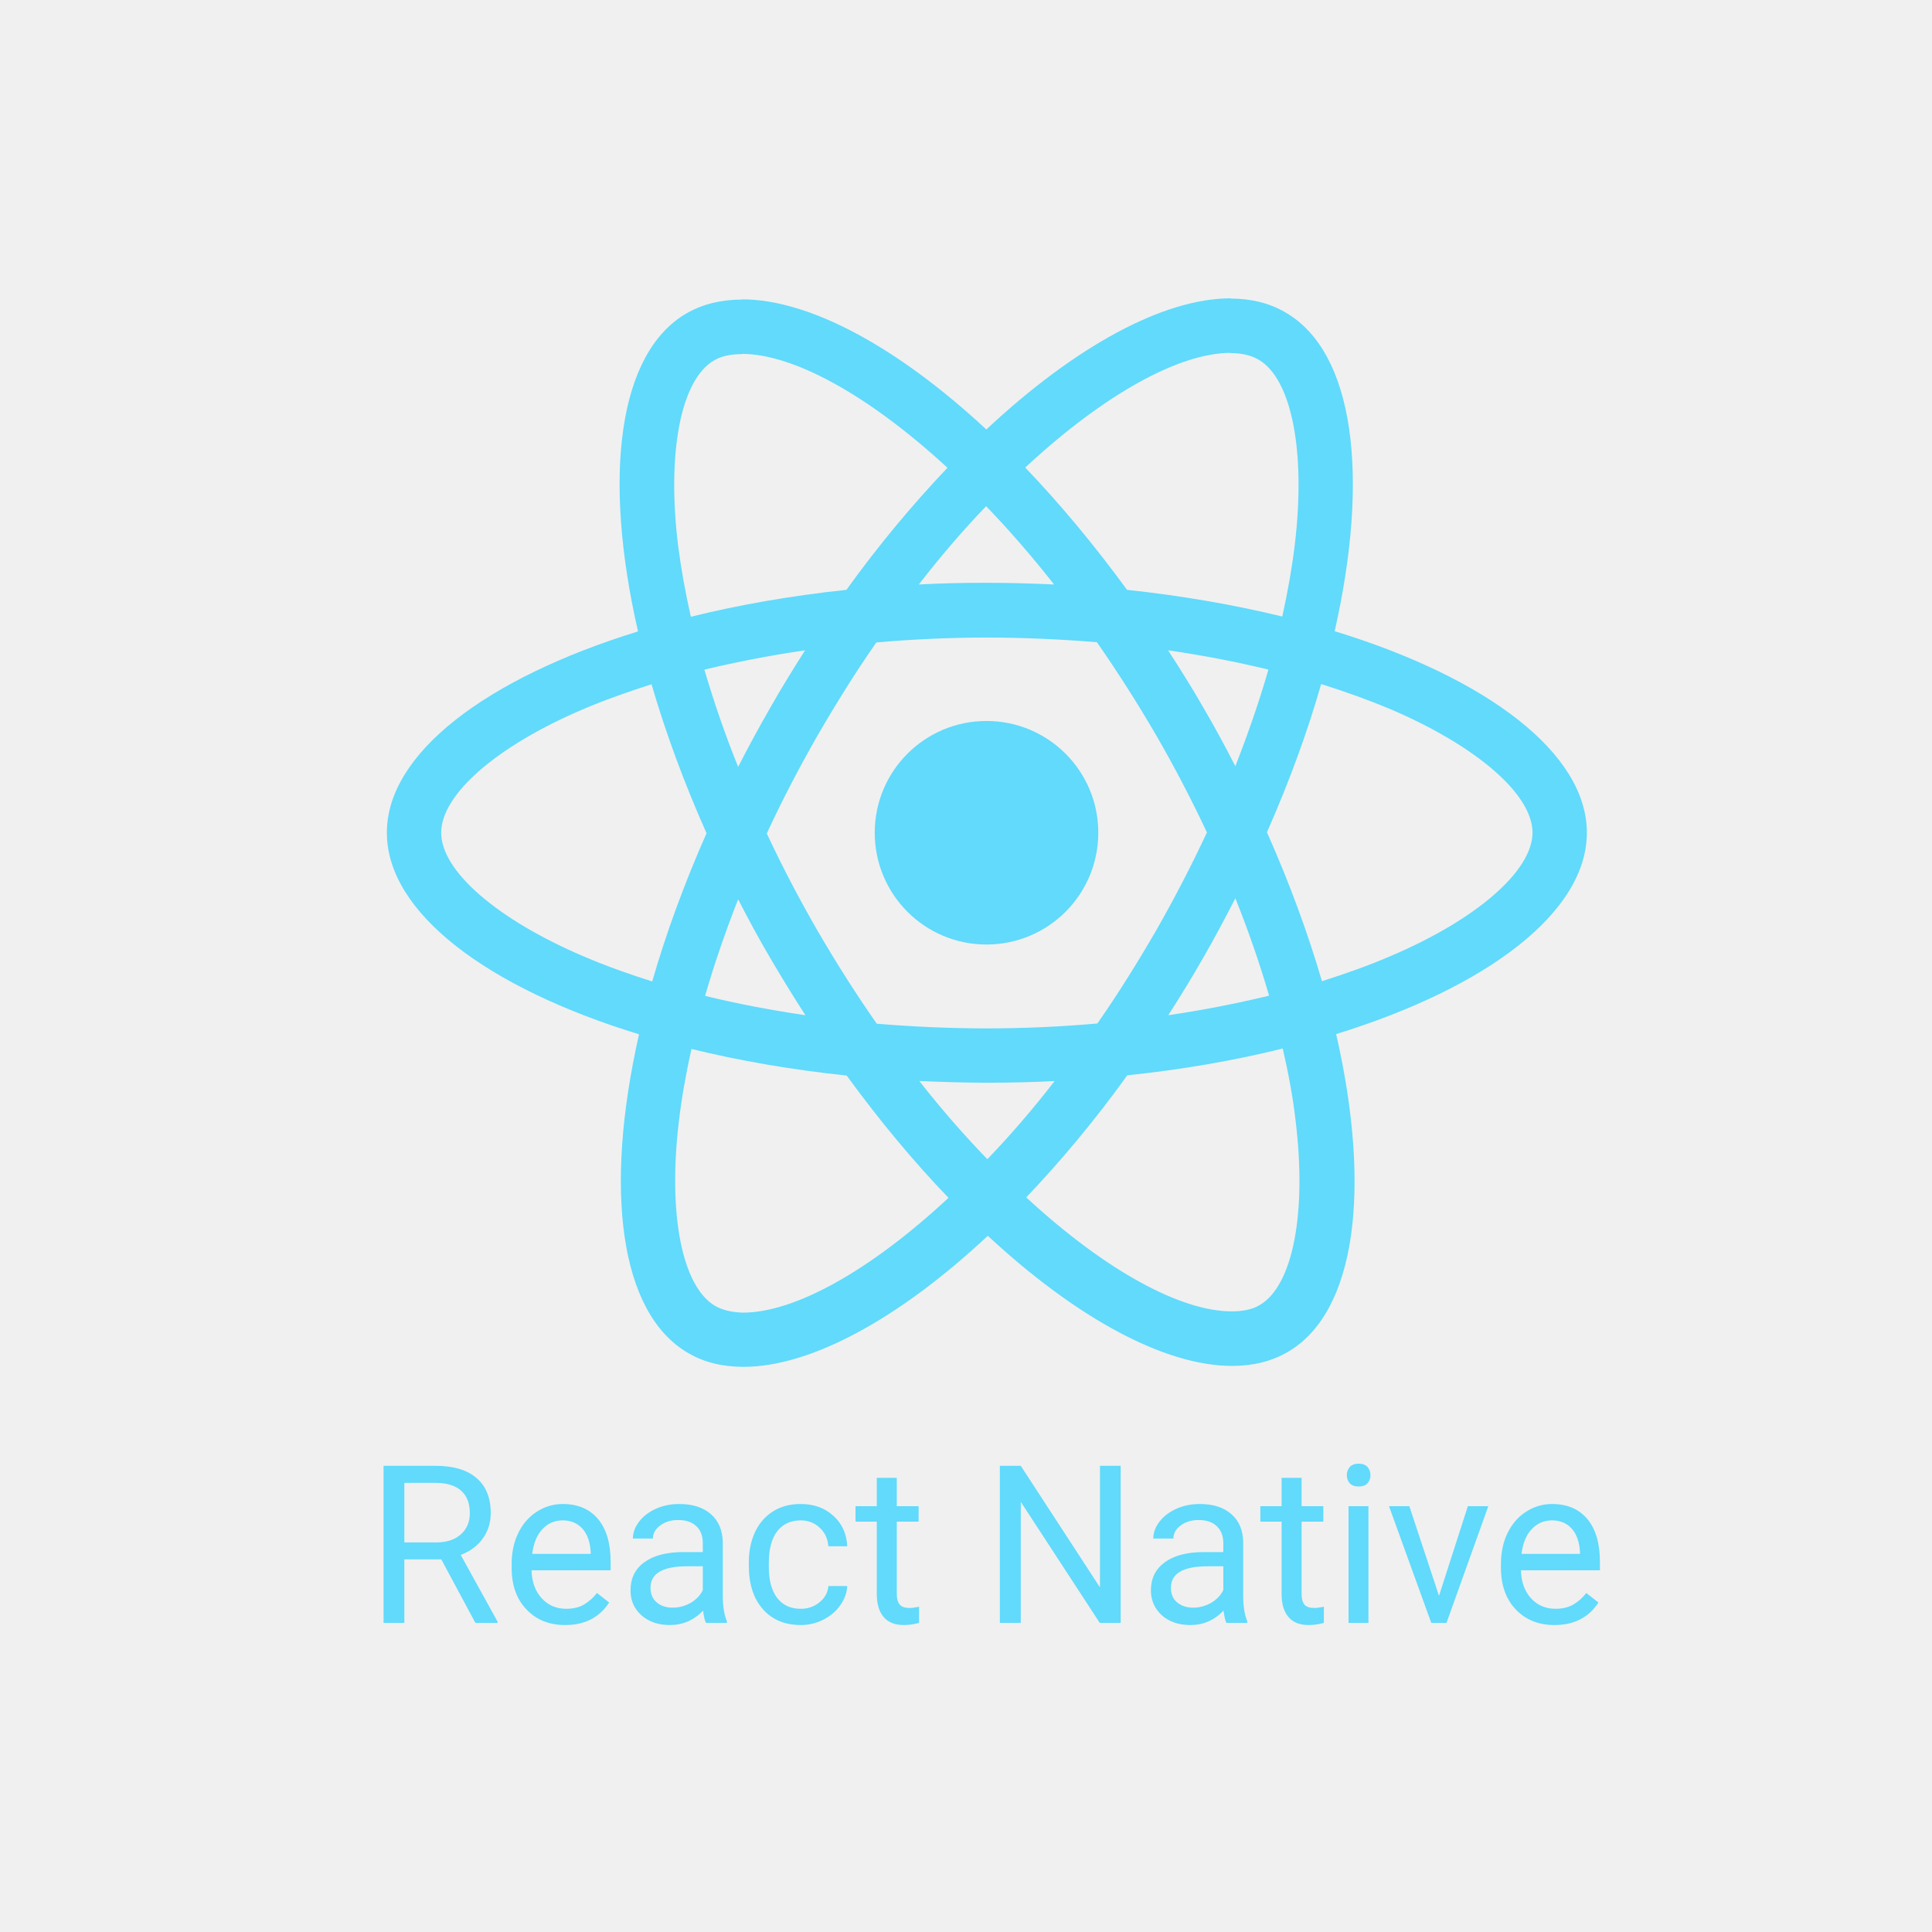
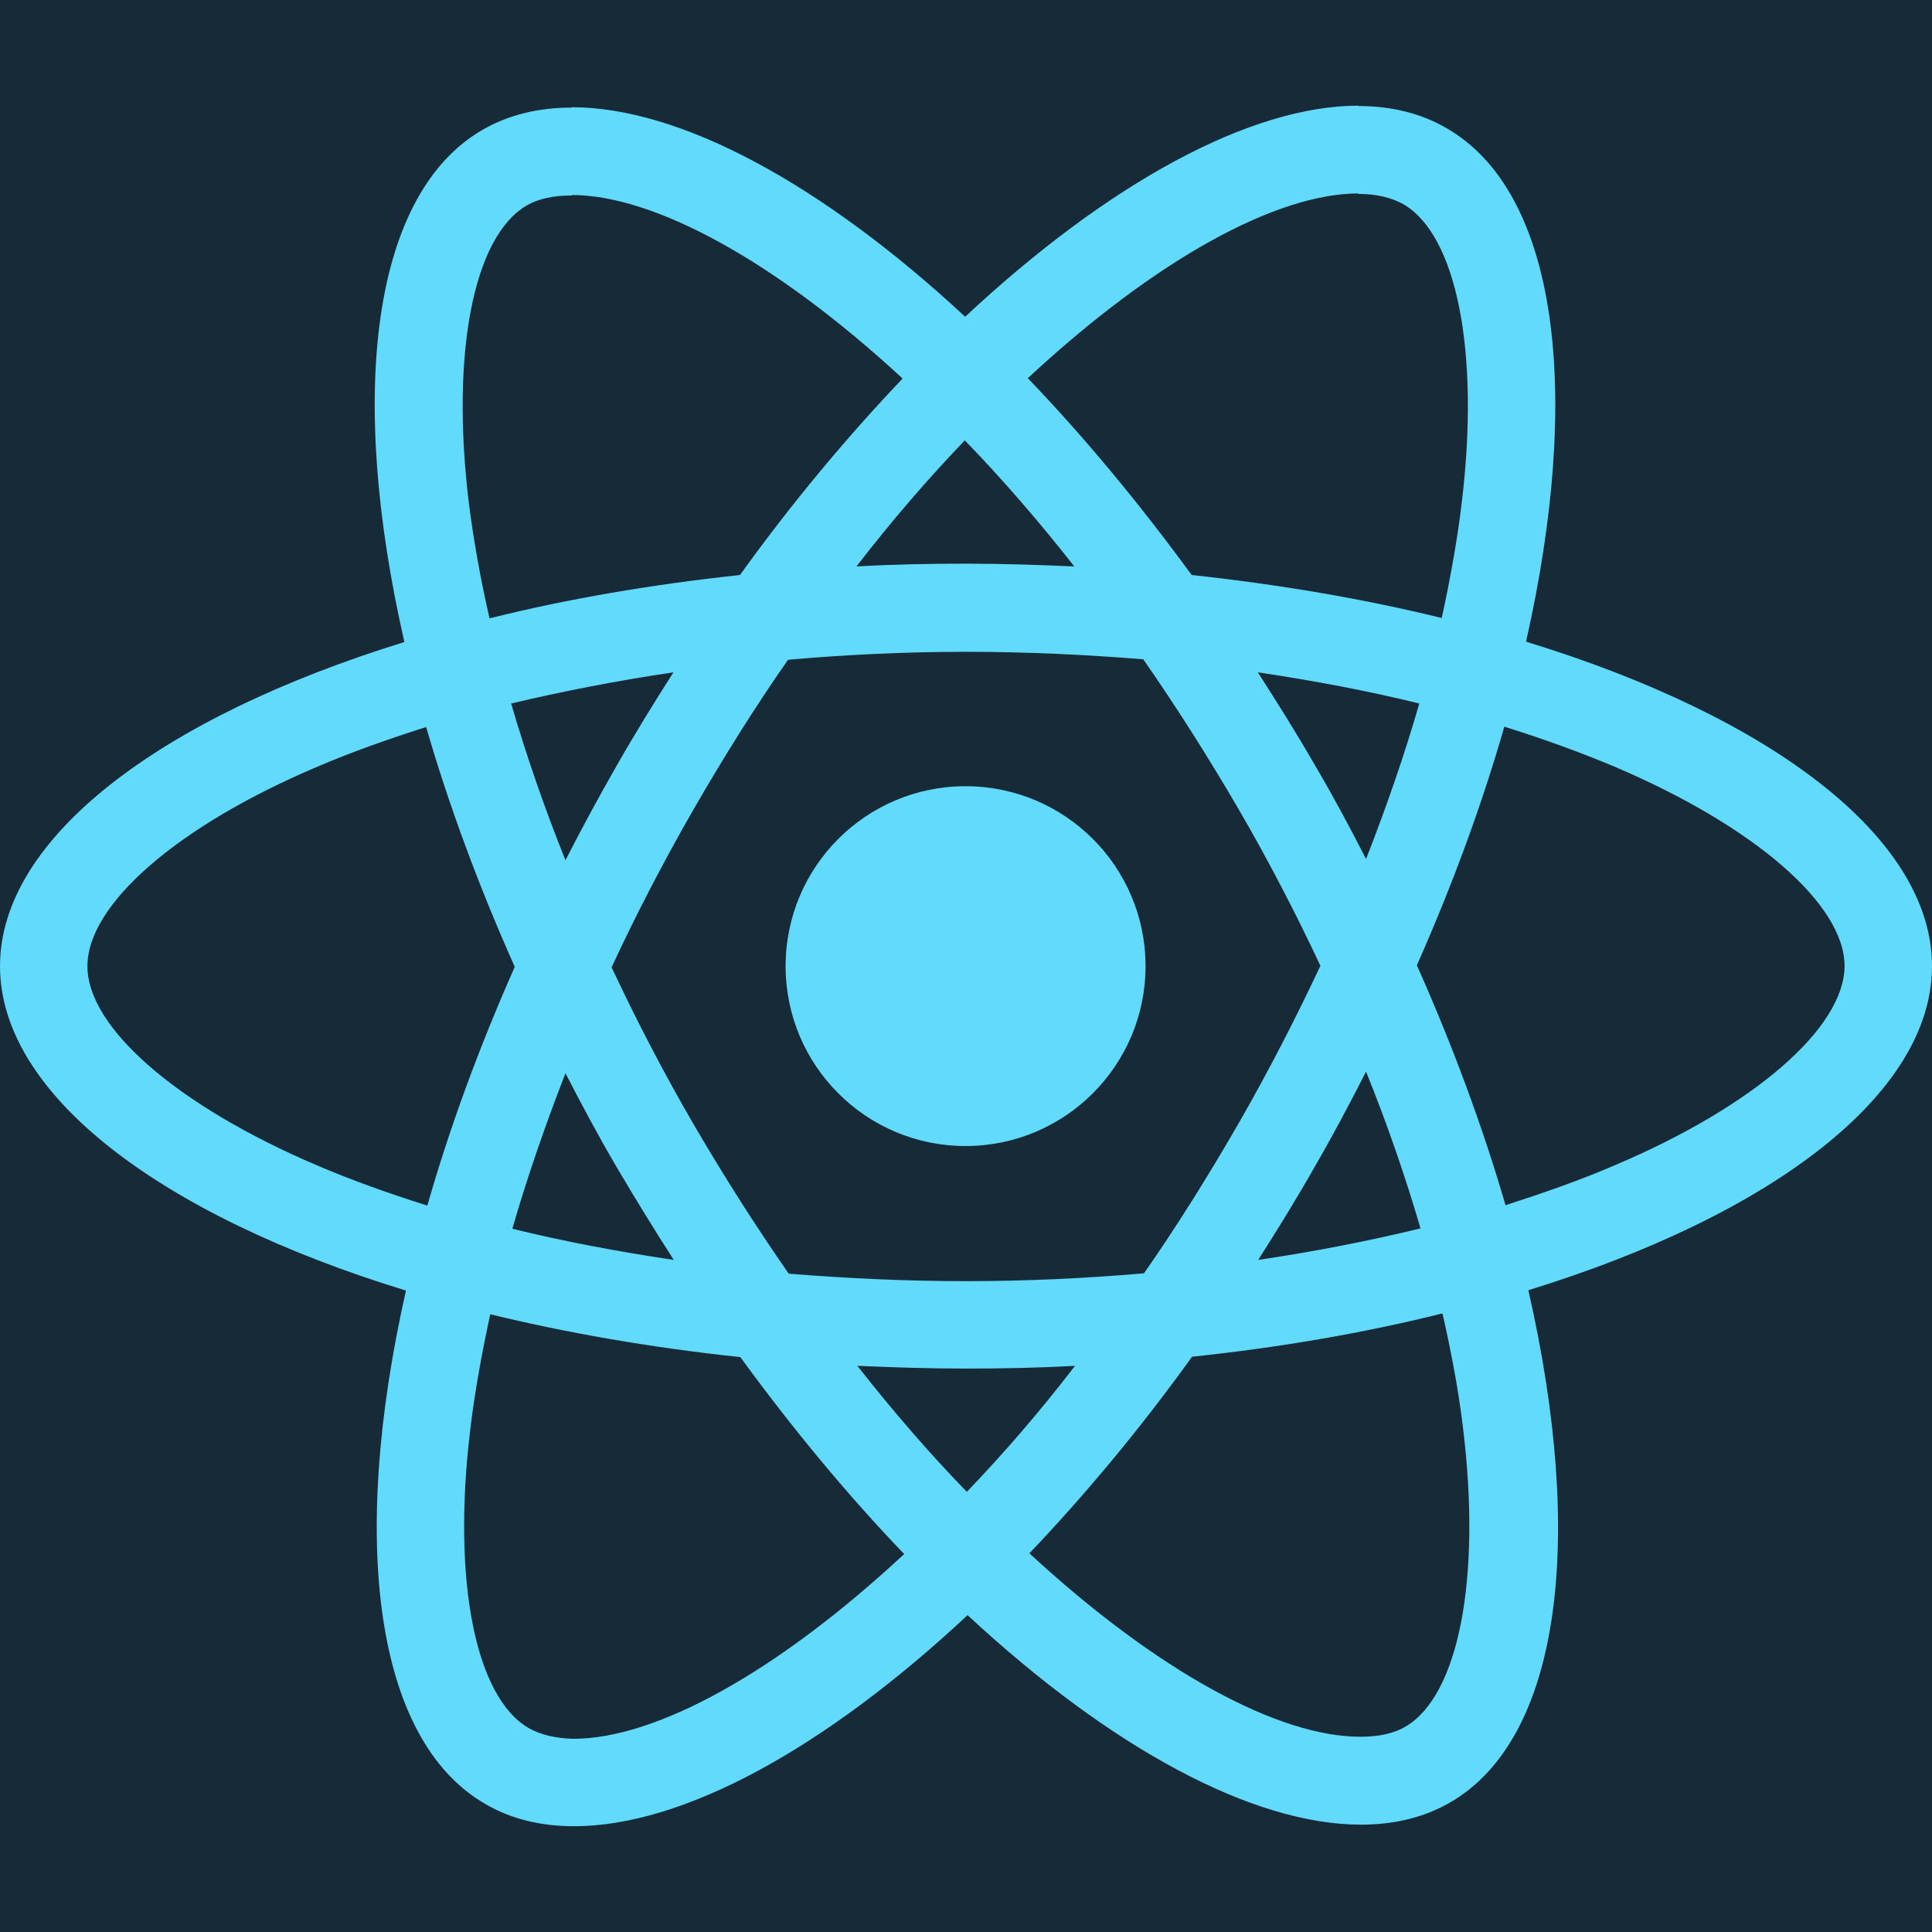
- <svg xmlns="http://www.w3.org/2000/svg" width="17" height="17" viewBox="0 0 17 17" fill="none">
-   <path d="M13.963 7.327C13.963 6.628 13.087 5.965 11.744 5.554C12.054 4.185 11.916 3.096 11.309 2.748C11.169 2.666 11.006 2.627 10.827 2.627V3.107C10.926 3.107 11.006 3.126 11.072 3.163C11.365 3.331 11.492 3.97 11.393 4.792C11.369 4.994 11.331 5.208 11.283 5.425C10.861 5.322 10.401 5.242 9.917 5.19C9.626 4.792 9.325 4.431 9.021 4.114C9.723 3.462 10.381 3.105 10.829 3.105V2.625C10.237 2.625 9.462 3.047 8.679 3.779C7.896 3.051 7.121 2.634 6.529 2.634V3.114C6.975 3.114 7.635 3.469 8.337 4.116C8.036 4.433 7.734 4.792 7.448 5.19C6.962 5.242 6.501 5.322 6.079 5.427C6.03 5.212 5.993 5.003 5.967 4.803C5.866 3.981 5.991 3.342 6.282 3.172C6.346 3.133 6.43 3.116 6.529 3.116V2.636C6.348 2.636 6.185 2.675 6.043 2.756C5.438 3.105 5.302 4.192 5.614 5.556C4.276 5.969 3.404 6.63 3.404 7.327C3.404 8.027 4.28 8.69 5.623 9.101C5.313 10.469 5.451 11.558 6.058 11.907C6.198 11.989 6.361 12.027 6.542 12.027C7.134 12.027 7.909 11.606 8.692 10.874C9.475 11.601 10.25 12.019 10.842 12.019C11.023 12.019 11.186 11.98 11.328 11.898C11.933 11.55 12.069 10.463 11.757 9.099C13.091 8.687 13.963 8.025 13.963 7.327ZM11.161 5.892C11.081 6.17 10.982 6.456 10.87 6.742C10.782 6.57 10.689 6.398 10.588 6.225C10.489 6.053 10.384 5.885 10.278 5.722C10.584 5.767 10.879 5.823 11.161 5.892ZM10.175 8.184C10.007 8.474 9.835 8.75 9.656 9.006C9.335 9.034 9.011 9.049 8.683 9.049C8.358 9.049 8.033 9.034 7.715 9.008C7.536 8.752 7.362 8.479 7.194 8.19C7.031 7.908 6.882 7.622 6.747 7.334C6.88 7.045 7.031 6.757 7.192 6.475C7.36 6.185 7.532 5.909 7.711 5.653C8.031 5.625 8.356 5.61 8.683 5.61C9.008 5.61 9.333 5.625 9.652 5.651C9.83 5.907 10.005 6.18 10.173 6.469C10.336 6.751 10.485 7.037 10.62 7.325C10.485 7.614 10.336 7.902 10.175 8.184ZM10.87 7.904C10.983 8.185 11.082 8.47 11.167 8.761C10.885 8.829 10.588 8.888 10.28 8.933C10.386 8.767 10.491 8.597 10.59 8.423C10.689 8.251 10.782 8.076 10.87 7.904ZM8.688 10.2C8.488 9.994 8.287 9.764 8.089 9.512C8.283 9.52 8.481 9.527 8.681 9.527C8.884 9.527 9.084 9.523 9.28 9.512C9.095 9.752 8.897 9.982 8.688 10.2ZM7.087 8.933C6.781 8.888 6.486 8.832 6.204 8.763C6.284 8.485 6.383 8.199 6.495 7.913C6.583 8.085 6.676 8.257 6.777 8.429C6.878 8.601 6.981 8.769 7.087 8.933ZM8.677 4.454C8.877 4.661 9.077 4.891 9.275 5.143C9.082 5.134 8.884 5.128 8.683 5.128C8.481 5.128 8.281 5.132 8.085 5.143C8.27 4.903 8.467 4.673 8.677 4.454ZM7.084 5.722C6.979 5.888 6.873 6.058 6.775 6.232C6.676 6.404 6.583 6.576 6.495 6.748C6.382 6.468 6.283 6.182 6.198 5.892C6.48 5.825 6.777 5.767 7.084 5.722ZM5.137 8.416C4.375 8.091 3.882 7.665 3.882 7.327C3.882 6.989 4.375 6.561 5.137 6.238C5.322 6.159 5.524 6.088 5.733 6.021C5.856 6.443 6.017 6.882 6.217 7.332C6.019 7.779 5.86 8.216 5.739 8.636C5.526 8.569 5.324 8.496 5.137 8.416ZM6.295 11.492C6.002 11.324 5.875 10.685 5.974 9.863C5.998 9.66 6.036 9.447 6.084 9.23C6.505 9.333 6.966 9.413 7.45 9.464C7.741 9.863 8.042 10.224 8.346 10.54C7.644 11.193 6.985 11.55 6.538 11.55C6.441 11.548 6.359 11.528 6.295 11.492ZM11.399 9.852C11.501 10.674 11.376 11.313 11.085 11.483C11.021 11.522 10.937 11.539 10.838 11.539C10.392 11.539 9.731 11.184 9.03 10.536C9.331 10.22 9.633 9.86 9.919 9.462C10.405 9.411 10.866 9.331 11.287 9.226C11.337 9.443 11.376 9.652 11.399 9.852ZM12.228 8.416C12.043 8.496 11.841 8.567 11.632 8.634C11.509 8.212 11.348 7.773 11.148 7.323C11.346 6.875 11.505 6.439 11.625 6.019C11.838 6.086 12.041 6.159 12.23 6.238C12.992 6.563 13.485 6.989 13.485 7.327C13.483 7.665 12.99 8.094 12.228 8.416Z" fill="#61DAFB" />
-   <path d="M8.68 8.311C9.224 8.311 9.664 7.871 9.664 7.327C9.664 6.784 9.224 6.344 8.68 6.344C8.137 6.344 7.697 6.784 7.697 7.327C7.697 7.871 8.137 8.311 8.68 8.311ZM3.883 13.721H3.558V14.28H3.375V12.898H3.833C3.988 12.898 4.108 12.933 4.191 13.004C4.276 13.075 4.318 13.178 4.318 13.314C4.318 13.4 4.294 13.475 4.247 13.539C4.201 13.603 4.137 13.65 4.054 13.682L4.378 14.269V14.28H4.183L3.883 13.721ZM3.558 13.572H3.838C3.929 13.572 4.001 13.549 4.054 13.502C4.108 13.455 4.134 13.392 4.134 13.314C4.134 13.228 4.109 13.163 4.058 13.117C4.007 13.072 3.934 13.049 3.837 13.048H3.558V13.572ZM4.973 14.299C4.833 14.299 4.72 14.254 4.633 14.162C4.545 14.071 4.502 13.948 4.502 13.795V13.763C4.502 13.661 4.521 13.57 4.56 13.49C4.599 13.41 4.653 13.347 4.723 13.302C4.793 13.257 4.869 13.234 4.951 13.234C5.084 13.234 5.188 13.278 5.262 13.366C5.336 13.454 5.373 13.58 5.373 13.744V13.817H4.677C4.68 13.918 4.709 14 4.766 14.063C4.823 14.125 4.895 14.156 4.982 14.156C5.044 14.156 5.097 14.143 5.14 14.118C5.183 14.092 5.22 14.059 5.253 14.017L5.36 14.101C5.274 14.233 5.145 14.299 4.973 14.299ZM4.951 13.378C4.88 13.378 4.82 13.404 4.772 13.456C4.724 13.507 4.695 13.579 4.683 13.673H5.198V13.659C5.193 13.57 5.169 13.501 5.126 13.452C5.082 13.403 5.024 13.378 4.951 13.378ZM6.212 14.28C6.201 14.26 6.193 14.224 6.187 14.172C6.105 14.257 6.008 14.299 5.894 14.299C5.793 14.299 5.71 14.271 5.645 14.214C5.58 14.156 5.548 14.083 5.548 13.995C5.548 13.888 5.588 13.806 5.669 13.747C5.751 13.687 5.866 13.657 6.013 13.657H6.184V13.577C6.184 13.515 6.166 13.466 6.129 13.431C6.092 13.394 6.038 13.375 5.967 13.375C5.904 13.375 5.851 13.391 5.809 13.423C5.767 13.454 5.745 13.493 5.745 13.538H5.569C5.569 13.486 5.587 13.437 5.623 13.39C5.66 13.342 5.709 13.304 5.771 13.276C5.834 13.248 5.902 13.234 5.977 13.234C6.095 13.234 6.188 13.264 6.255 13.323C6.322 13.382 6.357 13.463 6.36 13.567V14.04C6.36 14.134 6.372 14.209 6.396 14.265V14.28H6.212ZM5.92 14.146C5.975 14.146 6.027 14.132 6.077 14.104C6.126 14.075 6.162 14.038 6.184 13.992V13.782H6.046C5.831 13.782 5.724 13.845 5.724 13.971C5.724 14.026 5.742 14.069 5.779 14.1C5.815 14.131 5.862 14.146 5.92 14.146ZM7.047 14.156C7.11 14.156 7.164 14.137 7.211 14.099C7.258 14.061 7.284 14.013 7.289 13.956H7.455C7.452 14.015 7.432 14.071 7.394 14.124C7.357 14.178 7.307 14.22 7.244 14.252C7.182 14.283 7.117 14.299 7.047 14.299C6.907 14.299 6.796 14.253 6.713 14.16C6.63 14.066 6.589 13.938 6.589 13.776V13.747C6.589 13.647 6.608 13.558 6.644 13.48C6.681 13.402 6.734 13.342 6.802 13.299C6.871 13.255 6.952 13.234 7.046 13.234C7.161 13.234 7.257 13.268 7.333 13.338C7.409 13.406 7.45 13.496 7.455 13.606H7.289C7.284 13.54 7.259 13.485 7.213 13.443C7.168 13.4 7.112 13.378 7.046 13.378C6.957 13.378 6.887 13.411 6.838 13.475C6.789 13.539 6.765 13.632 6.765 13.753V13.787C6.765 13.905 6.789 13.996 6.838 14.06C6.887 14.124 6.956 14.156 7.047 14.156ZM7.891 13.004V13.253H8.083V13.389H7.891V14.026C7.891 14.067 7.899 14.098 7.917 14.119C7.934 14.139 7.963 14.149 8.004 14.149C8.024 14.149 8.052 14.145 8.087 14.138V14.28C8.041 14.293 7.996 14.299 7.953 14.299C7.874 14.299 7.815 14.275 7.775 14.228C7.735 14.181 7.715 14.113 7.715 14.026V13.389H7.528V13.253H7.715V13.004H7.891ZM9.861 14.28H9.677L8.982 13.215V14.28H8.798V12.898H8.982L9.679 13.968V12.898H9.861V14.28ZM10.791 14.28C10.781 14.26 10.773 14.224 10.766 14.172C10.685 14.257 10.587 14.299 10.474 14.299C10.373 14.299 10.289 14.271 10.224 14.214C10.16 14.156 10.127 14.083 10.127 13.995C10.127 13.888 10.168 13.806 10.249 13.747C10.331 13.687 10.445 13.657 10.593 13.657H10.764V13.577C10.764 13.515 10.745 13.466 10.708 13.431C10.672 13.394 10.618 13.375 10.546 13.375C10.483 13.375 10.431 13.391 10.389 13.423C10.346 13.454 10.325 13.493 10.325 13.538H10.148C10.148 13.486 10.166 13.437 10.202 13.39C10.239 13.342 10.289 13.304 10.351 13.276C10.413 13.248 10.482 13.234 10.556 13.234C10.675 13.234 10.768 13.264 10.835 13.323C10.902 13.382 10.937 13.463 10.939 13.567V14.04C10.939 14.134 10.951 14.209 10.975 14.265V14.28H10.791ZM10.5 14.146C10.555 14.146 10.607 14.132 10.656 14.104C10.706 14.075 10.741 14.038 10.764 13.992V13.782H10.626C10.411 13.782 10.303 13.845 10.303 13.971C10.303 14.026 10.321 14.069 10.358 14.1C10.395 14.131 10.442 14.146 10.5 14.146ZM11.453 13.004V13.253H11.644V13.389H11.453V14.026C11.453 14.067 11.461 14.098 11.478 14.119C11.495 14.139 11.524 14.149 11.566 14.149C11.586 14.149 11.614 14.145 11.649 14.138V14.28C11.603 14.293 11.558 14.299 11.514 14.299C11.436 14.299 11.377 14.275 11.337 14.228C11.297 14.181 11.277 14.113 11.277 14.026V13.389H11.09V13.253H11.277V13.004H11.453ZM12.041 14.28H11.866V13.253H12.041V14.28ZM11.851 12.98C11.851 12.952 11.86 12.928 11.877 12.908C11.895 12.889 11.921 12.879 11.955 12.879C11.989 12.879 12.015 12.889 12.033 12.908C12.05 12.928 12.059 12.952 12.059 12.98C12.059 13.009 12.05 13.033 12.033 13.052C12.015 13.071 11.989 13.08 11.955 13.08C11.921 13.08 11.895 13.071 11.877 13.052C11.86 13.033 11.851 13.009 11.851 12.98ZM12.662 14.042L12.916 13.253H13.096L12.728 14.28H12.594L12.222 13.253H12.401L12.662 14.042ZM13.678 14.299C13.539 14.299 13.425 14.254 13.338 14.162C13.251 14.071 13.207 13.948 13.207 13.795V13.763C13.207 13.661 13.226 13.57 13.265 13.49C13.304 13.41 13.358 13.347 13.428 13.302C13.498 13.257 13.574 13.234 13.656 13.234C13.79 13.234 13.893 13.278 13.967 13.366C14.041 13.454 14.078 13.58 14.078 13.744V13.817H13.383C13.385 13.918 13.415 14 13.471 14.063C13.528 14.125 13.6 14.156 13.687 14.156C13.749 14.156 13.802 14.143 13.845 14.118C13.888 14.092 13.926 14.059 13.958 14.017L14.065 14.101C13.979 14.233 13.85 14.299 13.678 14.299ZM13.656 13.378C13.585 13.378 13.526 13.404 13.477 13.456C13.429 13.507 13.4 13.579 13.388 13.673H13.903V13.659C13.898 13.57 13.874 13.501 13.831 13.452C13.788 13.403 13.729 13.378 13.656 13.378Z" fill="#61DAFB" />
+ <svg xmlns="http://www.w3.org/2000/svg" width="16" height="16" viewBox="0 0 16 16" fill="none">
+   <g clip-path="url(#clip0_179_14)">
+     <rect width="16" height="16" fill="#172A38" />
+     <path d="M16 8.001C16 6.941 14.673 5.937 12.638 5.314C13.107 3.239 12.899 1.589 11.979 1.061C11.767 0.937 11.519 0.878 11.248 0.878V1.606C11.398 1.606 11.519 1.635 11.62 1.69C12.064 1.945 12.256 2.913 12.106 4.159C12.07 4.466 12.011 4.789 11.94 5.118C11.3 4.961 10.602 4.841 9.869 4.762C9.428 4.159 8.972 3.611 8.512 3.132C9.575 2.144 10.573 1.602 11.252 1.602V0.875C10.355 0.875 9.181 1.514 7.993 2.623C6.806 1.521 5.632 0.888 4.735 0.888V1.615C5.411 1.615 6.412 2.153 7.475 3.135C7.018 3.615 6.562 4.159 6.128 4.762C5.391 4.841 4.693 4.961 4.054 5.121C3.979 4.795 3.923 4.479 3.884 4.175C3.731 2.93 3.92 1.961 4.36 1.703C4.458 1.645 4.585 1.619 4.735 1.619V0.891C4.461 0.891 4.214 0.95 3.998 1.074C3.082 1.602 2.876 3.249 3.349 5.317C1.321 5.943 0 6.944 0 8.001C0 9.061 1.327 10.065 3.362 10.688C2.893 12.762 3.102 14.413 4.021 14.941C4.233 15.065 4.481 15.124 4.755 15.124C5.652 15.124 6.826 14.485 8.013 13.376C9.2 14.478 10.374 15.111 11.271 15.111C11.545 15.111 11.793 15.052 12.008 14.928C12.925 14.4 13.13 12.753 12.657 10.685C14.679 10.062 16 9.058 16 8.001ZM11.754 5.826C11.633 6.246 11.483 6.68 11.313 7.114C11.18 6.853 11.04 6.592 10.886 6.331C10.736 6.07 10.576 5.816 10.417 5.568C10.88 5.637 11.326 5.721 11.754 5.826ZM10.26 9.299C10.006 9.739 9.745 10.157 9.474 10.545C8.988 10.587 8.496 10.61 8 10.61C7.508 10.61 7.015 10.587 6.532 10.548C6.262 10.16 5.998 9.746 5.743 9.309C5.495 8.882 5.27 8.448 5.065 8.011C5.267 7.574 5.495 7.137 5.74 6.709C5.994 6.269 6.255 5.852 6.526 5.464C7.012 5.421 7.504 5.398 8 5.398C8.492 5.398 8.985 5.421 9.468 5.46C9.738 5.848 10.002 6.263 10.257 6.7C10.505 7.127 10.73 7.561 10.935 7.998C10.73 8.435 10.505 8.872 10.26 9.299ZM11.313 8.875C11.49 9.312 11.64 9.749 11.764 10.173C11.336 10.277 10.886 10.365 10.42 10.434C10.58 10.183 10.739 9.925 10.889 9.661C11.04 9.4 11.18 9.136 11.313 8.875ZM8.007 12.355C7.703 12.042 7.4 11.693 7.1 11.311C7.393 11.324 7.693 11.334 7.997 11.334C8.303 11.334 8.607 11.328 8.903 11.311C8.61 11.693 8.307 12.042 8.007 12.355ZM5.58 10.434C5.117 10.365 4.67 10.281 4.243 10.176C4.364 9.756 4.514 9.322 4.683 8.888C4.817 9.149 4.957 9.41 5.11 9.671C5.264 9.932 5.42 10.186 5.58 10.434ZM7.99 3.647C8.294 3.96 8.597 4.309 8.897 4.691C8.603 4.678 8.303 4.668 8 4.668C7.693 4.668 7.39 4.674 7.093 4.691C7.387 4.309 7.69 3.96 7.99 3.647ZM5.577 5.568C5.417 5.819 5.257 6.077 5.107 6.341C4.957 6.602 4.817 6.863 4.683 7.124C4.507 6.687 4.357 6.25 4.233 5.826C4.66 5.725 5.11 5.637 5.577 5.568ZM2.625 9.651C1.471 9.159 0.724 8.513 0.724 8.001C0.724 7.489 1.471 6.84 2.625 6.351C2.906 6.23 3.212 6.122 3.529 6.021C3.715 6.661 3.959 7.326 4.263 8.007C3.962 8.686 3.721 9.348 3.539 9.984C3.216 9.883 2.909 9.772 2.625 9.651ZM4.38 14.312C3.936 14.057 3.744 13.089 3.894 11.843C3.93 11.536 3.989 11.213 4.06 10.884C4.7 11.04 5.397 11.161 6.131 11.239C6.572 11.843 7.028 12.391 7.488 12.87C6.425 13.858 5.427 14.4 4.748 14.4C4.602 14.396 4.478 14.367 4.38 14.312ZM12.116 11.826C12.269 13.072 12.08 14.041 11.64 14.299C11.542 14.357 11.415 14.383 11.265 14.383C10.589 14.383 9.588 13.845 8.525 12.864C8.982 12.384 9.438 11.839 9.872 11.236C10.609 11.158 11.307 11.037 11.946 10.877C12.021 11.207 12.08 11.523 12.116 11.826ZM13.371 9.651C13.091 9.772 12.784 9.879 12.468 9.981C12.282 9.341 12.037 8.676 11.734 7.994C12.034 7.316 12.276 6.654 12.458 6.018C12.781 6.119 13.088 6.23 13.375 6.351C14.529 6.843 15.276 7.489 15.276 8.001C15.273 8.513 14.526 9.162 13.371 9.651Z" fill="#61DAFB" />
+     <path d="M7.996 9.491C8.819 9.491 9.487 8.824 9.487 8.001C9.487 7.178 8.819 6.511 7.996 6.511C7.173 6.511 6.506 7.178 6.506 8.001C6.506 8.824 7.173 9.491 7.996 9.491Z" fill="#61DAFB" />
+   </g>
+   <defs>
+     <clipPath id="clip0_179_14">
+       <rect width="16" height="16" fill="white" />
+     </clipPath>
+   </defs>
</svg>
